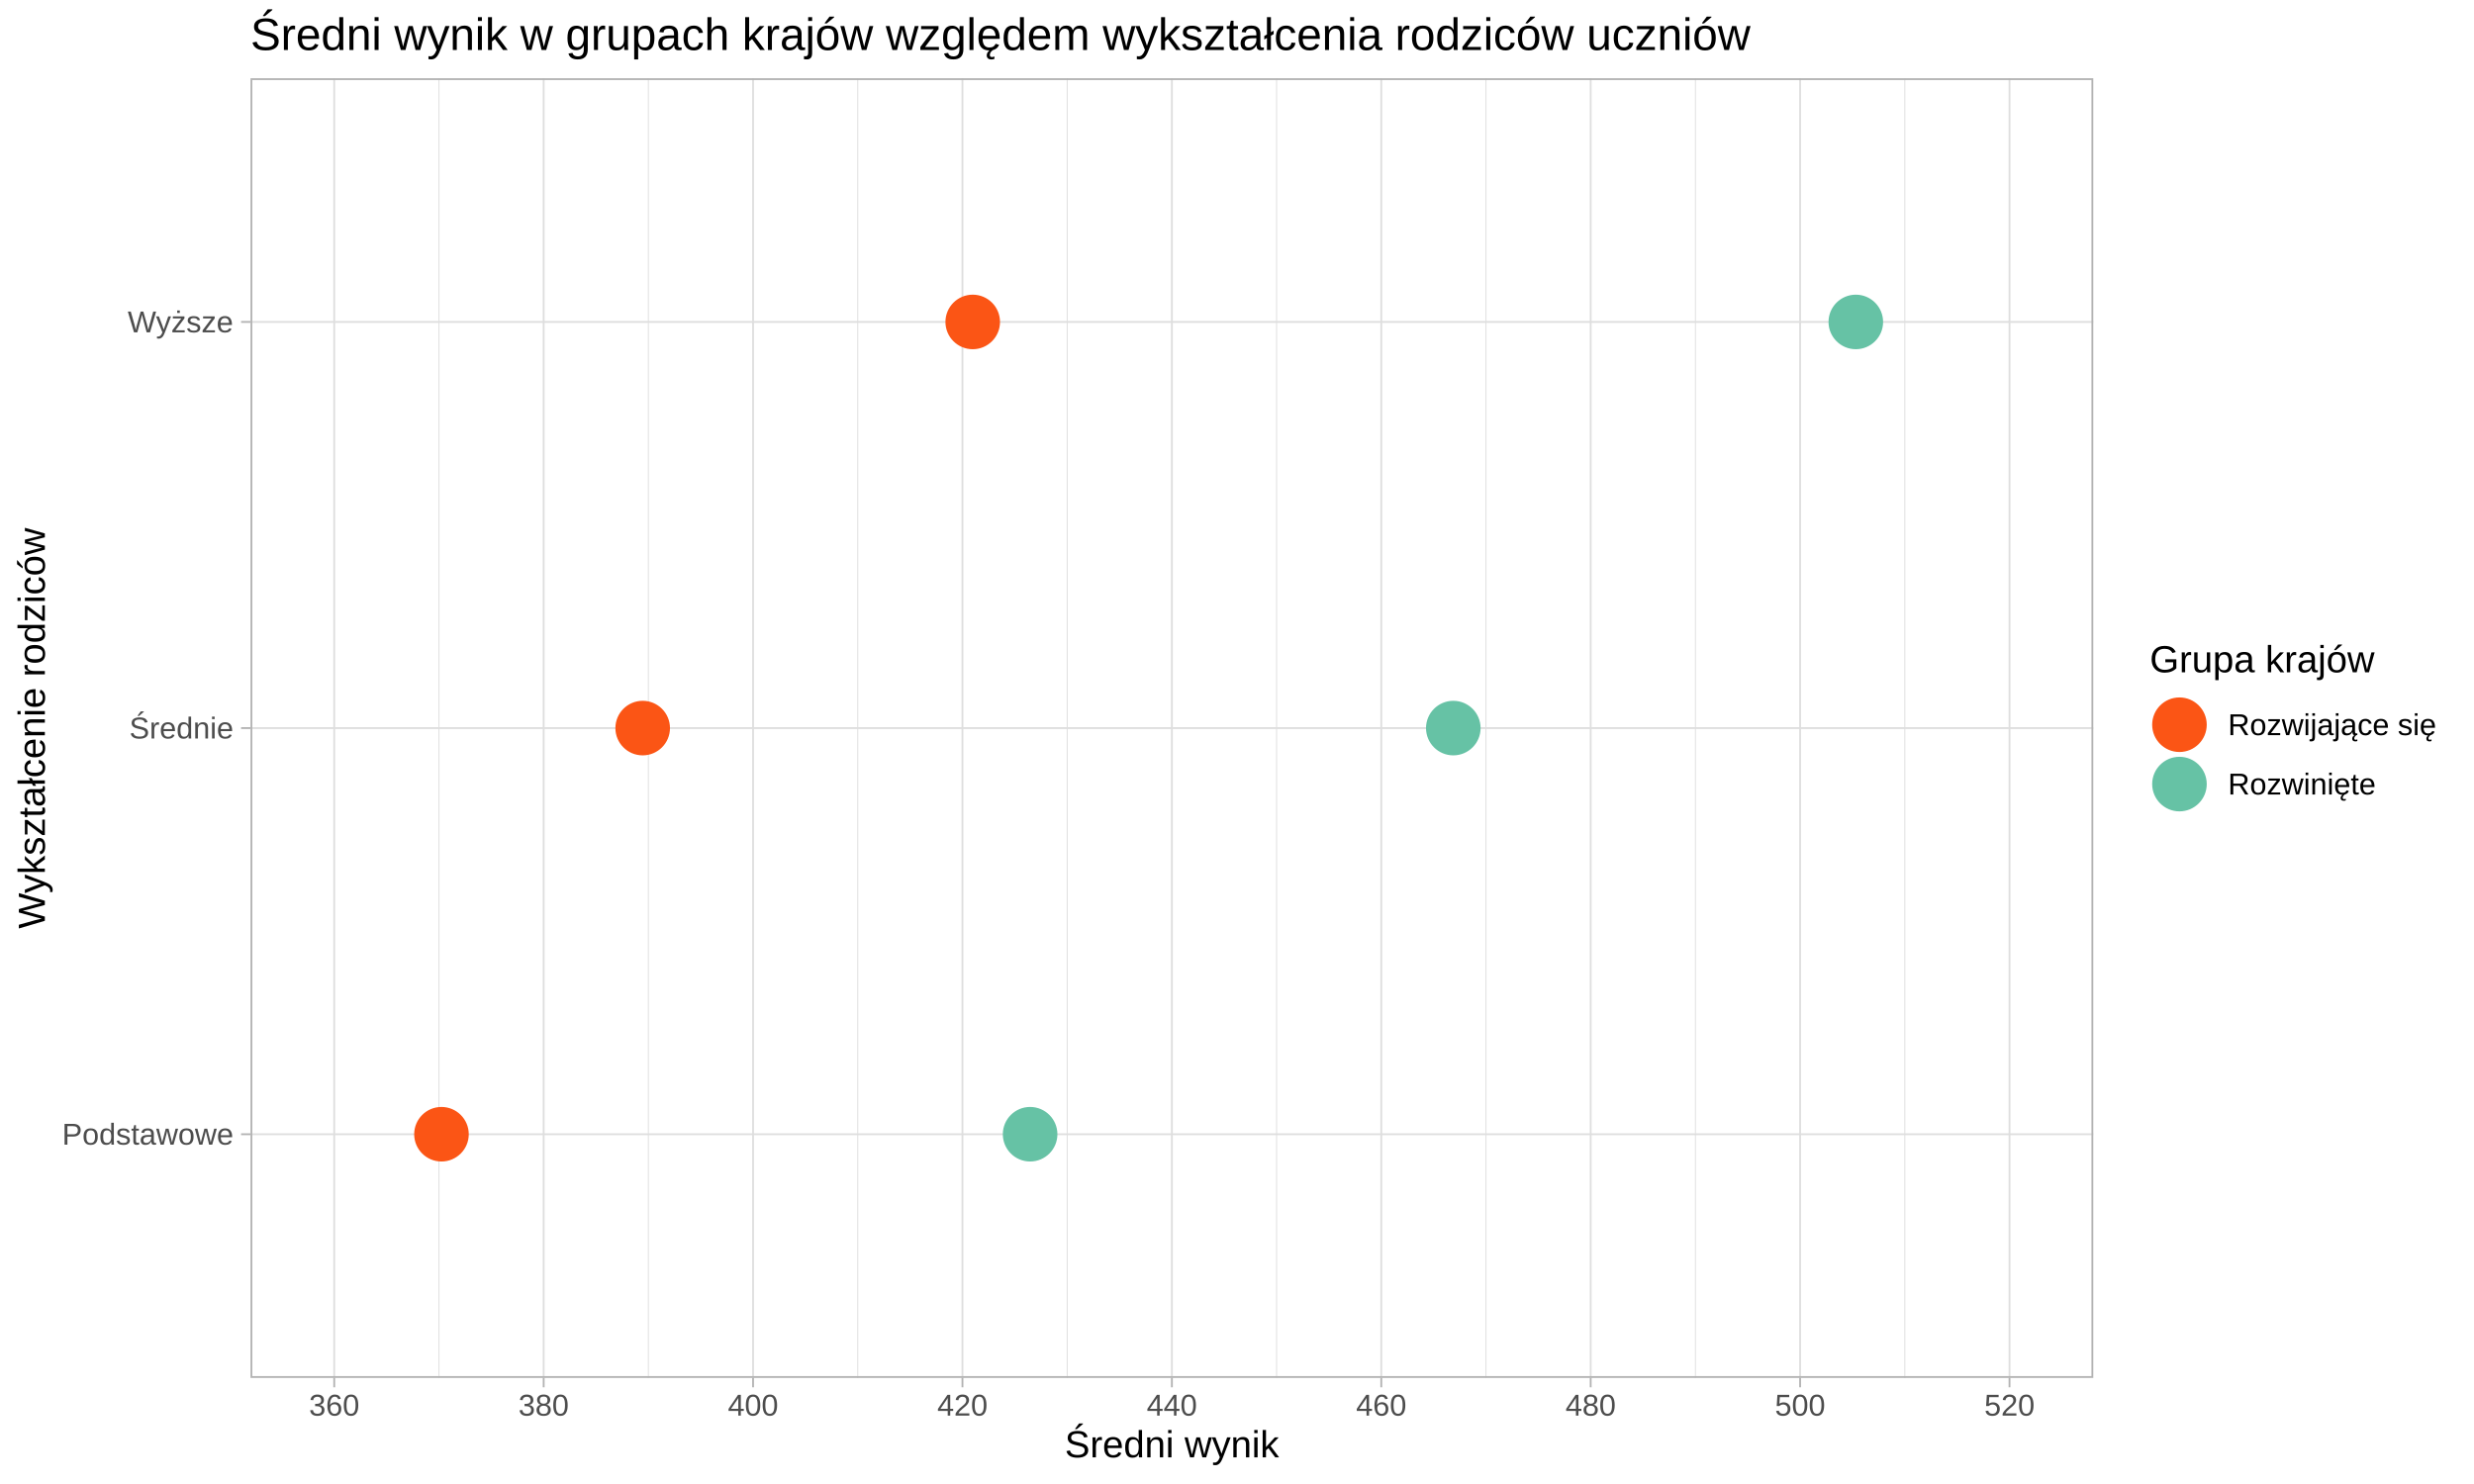
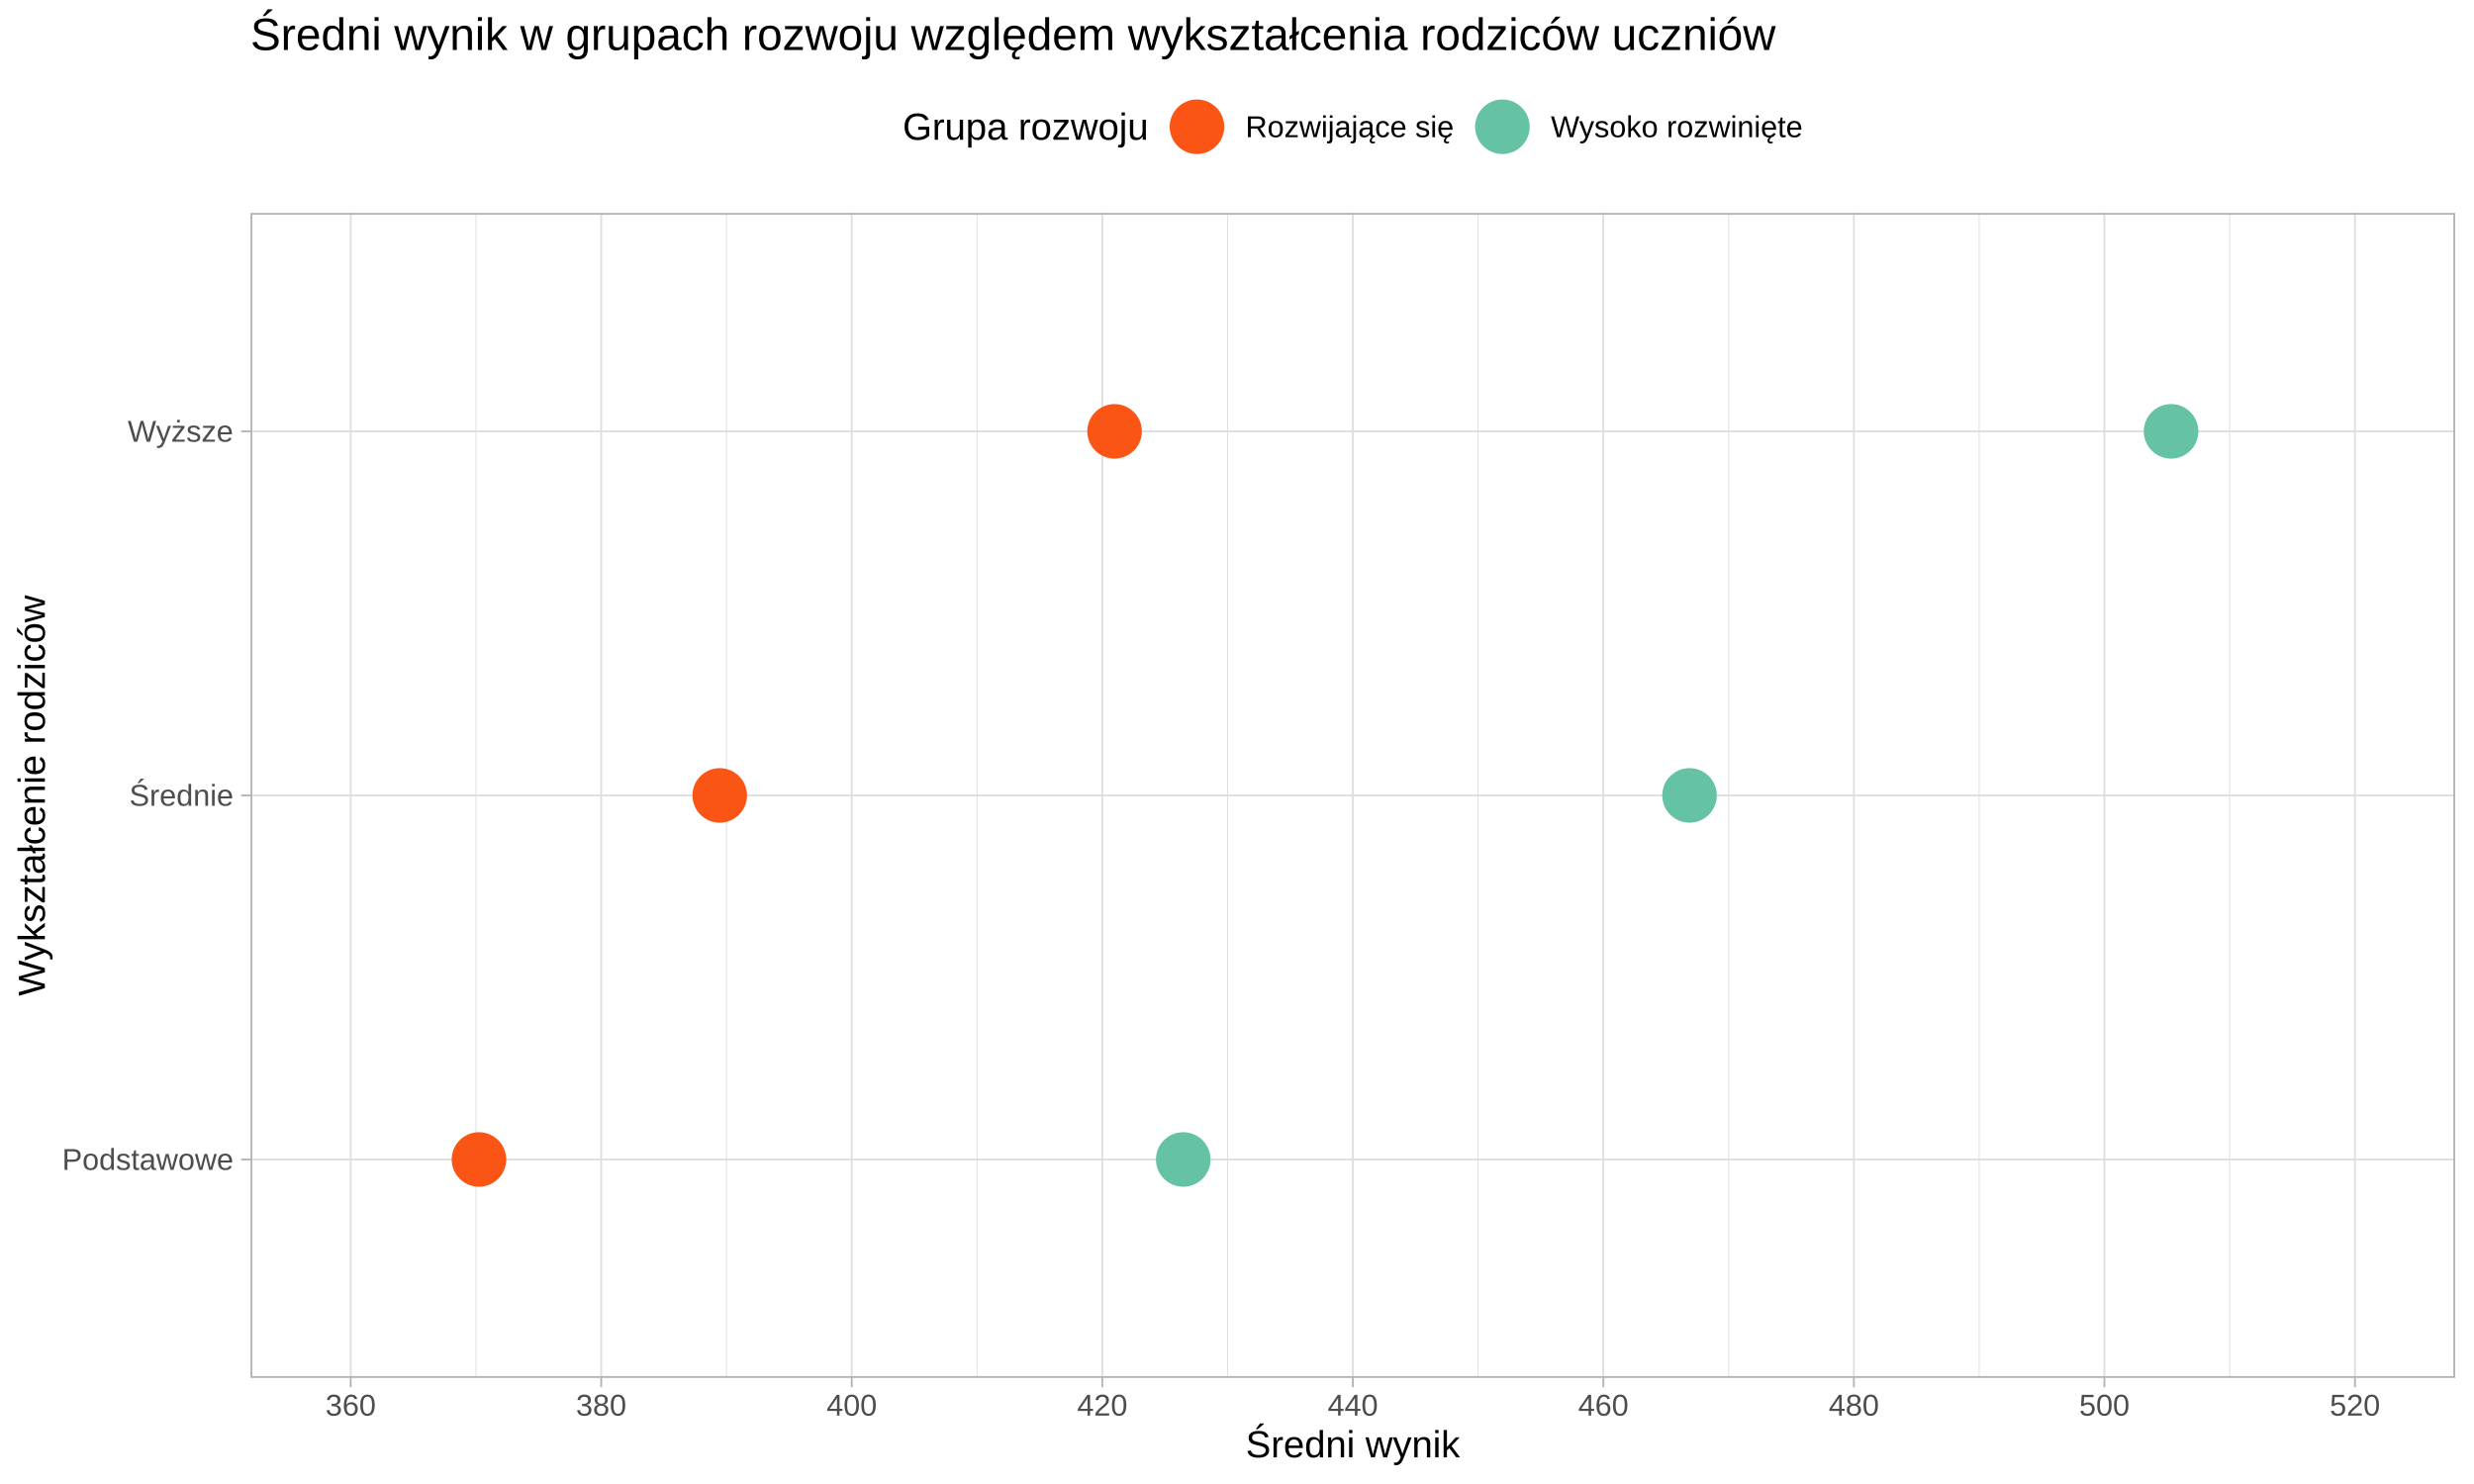
<svg xmlns="http://www.w3.org/2000/svg" viewBox="0 0 720.00 432.00">
  <defs>
    <style type="text/css">
    line, polyline, polygon, path, rect, circle {
      fill: none;
      stroke: #000000;
      stroke-linecap: round;
      stroke-linejoin: round;
      stroke-miterlimit: 10.00;
    }
  </style>
  </defs>
  <rect width="100%" height="100%" style="stroke: none; fill: #FFFFFF;" />
  <rect x="0.00" y="0.00" width="720.00" height="432.00" style="stroke-width: 1.07; stroke: #FFFFFF; fill: #FFFFFF;" />
  <defs>
-     <clipPath id="cpNzIuOTB8NjA5LjIwfDQwMS4xMnwyMi43OA==">
-       <rect x="72.90" y="22.78" width="536.30" height="378.34" />
+     <clipPath id="cpNzIuOTB8NzE0LjUyfDQwMS4xMnw2MS45OA==">
+       <rect x="72.90" y="61.98" width="641.62" height="339.14" />
    </clipPath>
  </defs>
-   <rect x="72.90" y="22.78" width="536.30" height="378.34" style="stroke-width: 1.07; stroke: none; fill: #FFFFFF;" clip-path="url(#cpNzIuOTB8NjA5LjIwfDQwMS4xMnwyMi43OA==)" />
-   <polyline points="127.75,401.12 127.75,22.78 " style="stroke-width: 0.27; stroke: #DEDEDE; stroke-linecap: butt;" clip-path="url(#cpNzIuOTB8NjA5LjIwfDQwMS4xMnwyMi43OA==)" />
-   <polyline points="188.69,401.12 188.69,22.78 " style="stroke-width: 0.27; stroke: #DEDEDE; stroke-linecap: butt;" clip-path="url(#cpNzIuOTB8NjA5LjIwfDQwMS4xMnwyMi43OA==)" />
-   <polyline points="249.63,401.12 249.63,22.78 " style="stroke-width: 0.27; stroke: #DEDEDE; stroke-linecap: butt;" clip-path="url(#cpNzIuOTB8NjA5LjIwfDQwMS4xMnwyMi43OA==)" />
-   <polyline points="310.58,401.12 310.58,22.78 " style="stroke-width: 0.27; stroke: #DEDEDE; stroke-linecap: butt;" clip-path="url(#cpNzIuOTB8NjA5LjIwfDQwMS4xMnwyMi43OA==)" />
-   <polyline points="371.52,401.12 371.52,22.78 " style="stroke-width: 0.27; stroke: #DEDEDE; stroke-linecap: butt;" clip-path="url(#cpNzIuOTB8NjA5LjIwfDQwMS4xMnwyMi43OA==)" />
-   <polyline points="432.46,401.12 432.46,22.78 " style="stroke-width: 0.27; stroke: #DEDEDE; stroke-linecap: butt;" clip-path="url(#cpNzIuOTB8NjA5LjIwfDQwMS4xMnwyMi43OA==)" />
-   <polyline points="493.41,401.12 493.41,22.78 " style="stroke-width: 0.27; stroke: #DEDEDE; stroke-linecap: butt;" clip-path="url(#cpNzIuOTB8NjA5LjIwfDQwMS4xMnwyMi43OA==)" />
-   <polyline points="554.35,401.12 554.35,22.78 " style="stroke-width: 0.27; stroke: #DEDEDE; stroke-linecap: butt;" clip-path="url(#cpNzIuOTB8NjA5LjIwfDQwMS4xMnwyMi43OA==)" />
-   <polyline points="72.90,330.18 609.20,330.18 " style="stroke-width: 0.53; stroke: #DEDEDE; stroke-linecap: butt;" clip-path="url(#cpNzIuOTB8NjA5LjIwfDQwMS4xMnwyMi43OA==)" />
-   <polyline points="72.90,211.95 609.20,211.95 " style="stroke-width: 0.53; stroke: #DEDEDE; stroke-linecap: butt;" clip-path="url(#cpNzIuOTB8NjA5LjIwfDQwMS4xMnwyMi43OA==)" />
-   <polyline points="72.90,93.72 609.20,93.72 " style="stroke-width: 0.53; stroke: #DEDEDE; stroke-linecap: butt;" clip-path="url(#cpNzIuOTB8NjA5LjIwfDQwMS4xMnwyMi43OA==)" />
-   <polyline points="97.27,401.12 97.27,22.78 " style="stroke-width: 0.53; stroke: #DEDEDE; stroke-linecap: butt;" clip-path="url(#cpNzIuOTB8NjA5LjIwfDQwMS4xMnwyMi43OA==)" />
-   <polyline points="158.22,401.12 158.22,22.78 " style="stroke-width: 0.53; stroke: #DEDEDE; stroke-linecap: butt;" clip-path="url(#cpNzIuOTB8NjA5LjIwfDQwMS4xMnwyMi43OA==)" />
-   <polyline points="219.16,401.12 219.16,22.78 " style="stroke-width: 0.53; stroke: #DEDEDE; stroke-linecap: butt;" clip-path="url(#cpNzIuOTB8NjA5LjIwfDQwMS4xMnwyMi43OA==)" />
-   <polyline points="280.10,401.12 280.10,22.78 " style="stroke-width: 0.53; stroke: #DEDEDE; stroke-linecap: butt;" clip-path="url(#cpNzIuOTB8NjA5LjIwfDQwMS4xMnwyMi43OA==)" />
-   <polyline points="341.05,401.12 341.05,22.78 " style="stroke-width: 0.53; stroke: #DEDEDE; stroke-linecap: butt;" clip-path="url(#cpNzIuOTB8NjA5LjIwfDQwMS4xMnwyMi43OA==)" />
-   <polyline points="401.99,401.12 401.99,22.78 " style="stroke-width: 0.53; stroke: #DEDEDE; stroke-linecap: butt;" clip-path="url(#cpNzIuOTB8NjA5LjIwfDQwMS4xMnwyMi43OA==)" />
-   <polyline points="462.93,401.12 462.93,22.78 " style="stroke-width: 0.53; stroke: #DEDEDE; stroke-linecap: butt;" clip-path="url(#cpNzIuOTB8NjA5LjIwfDQwMS4xMnwyMi43OA==)" />
-   <polyline points="523.88,401.12 523.88,22.78 " style="stroke-width: 0.53; stroke: #DEDEDE; stroke-linecap: butt;" clip-path="url(#cpNzIuOTB8NjA5LjIwfDQwMS4xMnwyMi43OA==)" />
-   <polyline points="584.82,401.12 584.82,22.78 " style="stroke-width: 0.53; stroke: #DEDEDE; stroke-linecap: butt;" clip-path="url(#cpNzIuOTB8NjA5LjIwfDQwMS4xMnwyMi43OA==)" />
-   <circle cx="128.48" cy="330.18" r="5.69pt" style="stroke-width: 0.71; stroke: #FB5515; fill: #FB5515;" clip-path="url(#cpNzIuOTB8NjA5LjIwfDQwMS4xMnwyMi43OA==)" />
-   <circle cx="187.04" cy="211.95" r="5.69pt" style="stroke-width: 0.71; stroke: #FB5515; fill: #FB5515;" clip-path="url(#cpNzIuOTB8NjA5LjIwfDQwMS4xMnwyMi43OA==)" />
-   <circle cx="283.09" cy="93.72" r="5.69pt" style="stroke-width: 0.71; stroke: #FB5515; fill: #FB5515;" clip-path="url(#cpNzIuOTB8NjA5LjIwfDQwMS4xMnwyMi43OA==)" />
-   <circle cx="299.79" cy="330.18" r="5.69pt" style="stroke-width: 0.71; stroke: #66C2A5; fill: #66C2A5;" clip-path="url(#cpNzIuOTB8NjA5LjIwfDQwMS4xMnwyMi43OA==)" />
-   <circle cx="422.95" cy="211.95" r="5.69pt" style="stroke-width: 0.71; stroke: #66C2A5; fill: #66C2A5;" clip-path="url(#cpNzIuOTB8NjA5LjIwfDQwMS4xMnwyMi43OA==)" />
-   <circle cx="540.09" cy="93.72" r="5.69pt" style="stroke-width: 0.71; stroke: #66C2A5; fill: #66C2A5;" clip-path="url(#cpNzIuOTB8NjA5LjIwfDQwMS4xMnwyMi43OA==)" />
-   <rect x="72.90" y="22.78" width="536.30" height="378.34" style="stroke-width: 1.07; stroke: #B3B3B3;" clip-path="url(#cpNzIuOTB8NjA5LjIwfDQwMS4xMnwyMi43OA==)" />
+   <rect x="72.90" y="61.98" width="641.62" height="339.14" style="stroke-width: 1.07; stroke: none; fill: #FFFFFF;" clip-path="url(#cpNzIuOTB8NzE0LjUyfDQwMS4xMnw2MS45OA==)" />
+   <polyline points="138.52,401.12 138.52,61.98 " style="stroke-width: 0.27; stroke: #DEDEDE; stroke-linecap: butt;" clip-path="url(#cpNzIuOTB8NzE0LjUyfDQwMS4xMnw2MS45OA==)" />
+   <polyline points="211.43,401.12 211.43,61.98 " style="stroke-width: 0.27; stroke: #DEDEDE; stroke-linecap: butt;" clip-path="url(#cpNzIuOTB8NzE0LjUyfDQwMS4xMnw2MS45OA==)" />
+   <polyline points="284.34,401.12 284.34,61.98 " style="stroke-width: 0.27; stroke: #DEDEDE; stroke-linecap: butt;" clip-path="url(#cpNzIuOTB8NzE0LjUyfDQwMS4xMnw2MS45OA==)" />
+   <polyline points="357.25,401.12 357.25,61.98 " style="stroke-width: 0.27; stroke: #DEDEDE; stroke-linecap: butt;" clip-path="url(#cpNzIuOTB8NzE0LjUyfDQwMS4xMnw2MS45OA==)" />
+   <polyline points="430.16,401.12 430.16,61.98 " style="stroke-width: 0.27; stroke: #DEDEDE; stroke-linecap: butt;" clip-path="url(#cpNzIuOTB8NzE0LjUyfDQwMS4xMnw2MS45OA==)" />
+   <polyline points="503.08,401.12 503.08,61.98 " style="stroke-width: 0.27; stroke: #DEDEDE; stroke-linecap: butt;" clip-path="url(#cpNzIuOTB8NzE0LjUyfDQwMS4xMnw2MS45OA==)" />
+   <polyline points="575.99,401.12 575.99,61.98 " style="stroke-width: 0.27; stroke: #DEDEDE; stroke-linecap: butt;" clip-path="url(#cpNzIuOTB8NzE0LjUyfDQwMS4xMnw2MS45OA==)" />
+   <polyline points="648.90,401.12 648.90,61.98 " style="stroke-width: 0.27; stroke: #DEDEDE; stroke-linecap: butt;" clip-path="url(#cpNzIuOTB8NzE0LjUyfDQwMS4xMnw2MS45OA==)" />
+   <polyline points="72.90,337.53 714.52,337.53 " style="stroke-width: 0.53; stroke: #DEDEDE; stroke-linecap: butt;" clip-path="url(#cpNzIuOTB8NzE0LjUyfDQwMS4xMnw2MS45OA==)" />
+   <polyline points="72.90,231.55 714.52,231.55 " style="stroke-width: 0.53; stroke: #DEDEDE; stroke-linecap: butt;" clip-path="url(#cpNzIuOTB8NzE0LjUyfDQwMS4xMnw2MS45OA==)" />
+   <polyline points="72.90,125.57 714.52,125.57 " style="stroke-width: 0.53; stroke: #DEDEDE; stroke-linecap: butt;" clip-path="url(#cpNzIuOTB8NzE0LjUyfDQwMS4xMnw2MS45OA==)" />
+   <polyline points="102.06,401.12 102.06,61.98 " style="stroke-width: 0.53; stroke: #DEDEDE; stroke-linecap: butt;" clip-path="url(#cpNzIuOTB8NzE0LjUyfDQwMS4xMnw2MS45OA==)" />
+   <polyline points="174.97,401.12 174.97,61.98 " style="stroke-width: 0.53; stroke: #DEDEDE; stroke-linecap: butt;" clip-path="url(#cpNzIuOTB8NzE0LjUyfDQwMS4xMnw2MS45OA==)" />
+   <polyline points="247.88,401.12 247.88,61.98 " style="stroke-width: 0.53; stroke: #DEDEDE; stroke-linecap: butt;" clip-path="url(#cpNzIuOTB8NzE0LjUyfDQwMS4xMnw2MS45OA==)" />
+   <polyline points="320.80,401.12 320.80,61.98 " style="stroke-width: 0.53; stroke: #DEDEDE; stroke-linecap: butt;" clip-path="url(#cpNzIuOTB8NzE0LjUyfDQwMS4xMnw2MS45OA==)" />
+   <polyline points="393.71,401.12 393.71,61.98 " style="stroke-width: 0.53; stroke: #DEDEDE; stroke-linecap: butt;" clip-path="url(#cpNzIuOTB8NzE0LjUyfDQwMS4xMnw2MS45OA==)" />
+   <polyline points="466.62,401.12 466.62,61.98 " style="stroke-width: 0.53; stroke: #DEDEDE; stroke-linecap: butt;" clip-path="url(#cpNzIuOTB8NzE0LjUyfDQwMS4xMnw2MS45OA==)" />
+   <polyline points="539.53,401.12 539.53,61.98 " style="stroke-width: 0.53; stroke: #DEDEDE; stroke-linecap: butt;" clip-path="url(#cpNzIuOTB8NzE0LjUyfDQwMS4xMnw2MS45OA==)" />
+   <polyline points="612.44,401.12 612.44,61.98 " style="stroke-width: 0.53; stroke: #DEDEDE; stroke-linecap: butt;" clip-path="url(#cpNzIuOTB8NzE0LjUyfDQwMS4xMnw2MS45OA==)" />
+   <polyline points="685.36,401.12 685.36,61.98 " style="stroke-width: 0.53; stroke: #DEDEDE; stroke-linecap: butt;" clip-path="url(#cpNzIuOTB8NzE0LjUyfDQwMS4xMnw2MS45OA==)" />
+   <circle cx="139.39" cy="337.53" r="5.69pt" style="stroke-width: 0.71; stroke: #FB5515; fill: #FB5515;" clip-path="url(#cpNzIuOTB8NzE0LjUyfDQwMS4xMnw2MS45OA==)" />
+   <circle cx="209.46" cy="231.55" r="5.69pt" style="stroke-width: 0.71; stroke: #FB5515; fill: #FB5515;" clip-path="url(#cpNzIuOTB8NzE0LjUyfDQwMS4xMnw2MS45OA==)" />
+   <circle cx="324.37" cy="125.57" r="5.69pt" style="stroke-width: 0.71; stroke: #FB5515; fill: #FB5515;" clip-path="url(#cpNzIuOTB8NzE0LjUyfDQwMS4xMnw2MS45OA==)" />
+   <circle cx="344.35" cy="337.53" r="5.69pt" style="stroke-width: 0.71; stroke: #66C2A5; fill: #66C2A5;" clip-path="url(#cpNzIuOTB8NzE0LjUyfDQwMS4xMnw2MS45OA==)" />
+   <circle cx="491.70" cy="231.55" r="5.69pt" style="stroke-width: 0.71; stroke: #66C2A5; fill: #66C2A5;" clip-path="url(#cpNzIuOTB8NzE0LjUyfDQwMS4xMnw2MS45OA==)" />
+   <circle cx="631.84" cy="125.57" r="5.69pt" style="stroke-width: 0.71; stroke: #66C2A5; fill: #66C2A5;" clip-path="url(#cpNzIuOTB8NzE0LjUyfDQwMS4xMnw2MS45OA==)" />
+   <rect x="72.90" y="61.98" width="641.62" height="339.14" style="stroke-width: 1.07; stroke: #B3B3B3;" clip-path="url(#cpNzIuOTB8NzE0LjUyfDQwMS4xMnw2MS45OA==)" />
  <defs>
    <clipPath id="cpMC4wMHw3MjAuMDB8NDMyLjAwfDAuMDA=">
      <rect x="0.00" y="0.00" width="720.00" height="432.00" />
    </clipPath>
  </defs>
  <g clip-path="url(#cpMC4wMHw3MjAuMDB8NDMyLjAwfDAuMDA=)">
-     <text x="18.07" y="333.21" style="font-size: 8.80px; fill: #4D4D4D; font-family: Liberation Sans;" textLength="49.90px" lengthAdjust="spacingAndGlyphs">Podstawowe</text>
+     <text x="18.07" y="340.56" style="font-size: 8.80px; fill: #4D4D4D; font-family: Liberation Sans;" textLength="49.90px" lengthAdjust="spacingAndGlyphs">Podstawowe</text>
  </g>
  <g clip-path="url(#cpMC4wMHw3MjAuMDB8NDMyLjAwfDAuMDA=)">
-     <text x="37.63" y="214.98" style="font-size: 8.80px; fill: #4D4D4D; font-family: Liberation Sans;" textLength="30.33px" lengthAdjust="spacingAndGlyphs">Średnie</text>
+     <text x="37.63" y="234.57" style="font-size: 8.80px; fill: #4D4D4D; font-family: Liberation Sans;" textLength="30.33px" lengthAdjust="spacingAndGlyphs">Średnie</text>
  </g>
  <g clip-path="url(#cpMC4wMHw3MjAuMDB8NDMyLjAwfDAuMDA=)">
-     <text x="37.17" y="96.75" style="font-size: 8.80px; fill: #4D4D4D; font-family: Liberation Sans;" textLength="30.80px" lengthAdjust="spacingAndGlyphs">Wyższe</text>
+     <text x="37.17" y="128.59" style="font-size: 8.80px; fill: #4D4D4D; font-family: Liberation Sans;" textLength="30.80px" lengthAdjust="spacingAndGlyphs">Wyższe</text>
  </g>
-   <polyline points="70.16,330.18 72.90,330.18 " style="stroke-width: 0.53; stroke: #B3B3B3; stroke-linecap: butt;" clip-path="url(#cpMC4wMHw3MjAuMDB8NDMyLjAwfDAuMDA=)" />
-   <polyline points="70.16,211.95 72.90,211.95 " style="stroke-width: 0.53; stroke: #B3B3B3; stroke-linecap: butt;" clip-path="url(#cpMC4wMHw3MjAuMDB8NDMyLjAwfDAuMDA=)" />
-   <polyline points="70.16,93.72 72.90,93.72 " style="stroke-width: 0.53; stroke: #B3B3B3; stroke-linecap: butt;" clip-path="url(#cpMC4wMHw3MjAuMDB8NDMyLjAwfDAuMDA=)" />
-   <polyline points="97.27,403.86 97.27,401.12 " style="stroke-width: 0.53; stroke: #B3B3B3; stroke-linecap: butt;" clip-path="url(#cpMC4wMHw3MjAuMDB8NDMyLjAwfDAuMDA=)" />
-   <polyline points="158.22,403.86 158.22,401.12 " style="stroke-width: 0.53; stroke: #B3B3B3; stroke-linecap: butt;" clip-path="url(#cpMC4wMHw3MjAuMDB8NDMyLjAwfDAuMDA=)" />
-   <polyline points="219.16,403.86 219.16,401.12 " style="stroke-width: 0.53; stroke: #B3B3B3; stroke-linecap: butt;" clip-path="url(#cpMC4wMHw3MjAuMDB8NDMyLjAwfDAuMDA=)" />
-   <polyline points="280.10,403.86 280.10,401.12 " style="stroke-width: 0.53; stroke: #B3B3B3; stroke-linecap: butt;" clip-path="url(#cpMC4wMHw3MjAuMDB8NDMyLjAwfDAuMDA=)" />
-   <polyline points="341.05,403.86 341.05,401.12 " style="stroke-width: 0.53; stroke: #B3B3B3; stroke-linecap: butt;" clip-path="url(#cpMC4wMHw3MjAuMDB8NDMyLjAwfDAuMDA=)" />
-   <polyline points="401.99,403.86 401.99,401.12 " style="stroke-width: 0.53; stroke: #B3B3B3; stroke-linecap: butt;" clip-path="url(#cpMC4wMHw3MjAuMDB8NDMyLjAwfDAuMDA=)" />
-   <polyline points="462.93,403.86 462.93,401.12 " style="stroke-width: 0.53; stroke: #B3B3B3; stroke-linecap: butt;" clip-path="url(#cpMC4wMHw3MjAuMDB8NDMyLjAwfDAuMDA=)" />
-   <polyline points="523.88,403.86 523.88,401.12 " style="stroke-width: 0.53; stroke: #B3B3B3; stroke-linecap: butt;" clip-path="url(#cpMC4wMHw3MjAuMDB8NDMyLjAwfDAuMDA=)" />
-   <polyline points="584.82,403.86 584.82,401.12 " style="stroke-width: 0.53; stroke: #B3B3B3; stroke-linecap: butt;" clip-path="url(#cpMC4wMHw3MjAuMDB8NDMyLjAwfDAuMDA=)" />
+   <polyline points="70.16,337.53 72.90,337.53 " style="stroke-width: 0.53; stroke: #B3B3B3; stroke-linecap: butt;" clip-path="url(#cpMC4wMHw3MjAuMDB8NDMyLjAwfDAuMDA=)" />
+   <polyline points="70.16,231.55 72.90,231.55 " style="stroke-width: 0.53; stroke: #B3B3B3; stroke-linecap: butt;" clip-path="url(#cpMC4wMHw3MjAuMDB8NDMyLjAwfDAuMDA=)" />
+   <polyline points="70.16,125.57 72.90,125.57 " style="stroke-width: 0.53; stroke: #B3B3B3; stroke-linecap: butt;" clip-path="url(#cpMC4wMHw3MjAuMDB8NDMyLjAwfDAuMDA=)" />
+   <polyline points="102.06,403.86 102.06,401.12 " style="stroke-width: 0.53; stroke: #B3B3B3; stroke-linecap: butt;" clip-path="url(#cpMC4wMHw3MjAuMDB8NDMyLjAwfDAuMDA=)" />
+   <polyline points="174.97,403.86 174.97,401.12 " style="stroke-width: 0.53; stroke: #B3B3B3; stroke-linecap: butt;" clip-path="url(#cpMC4wMHw3MjAuMDB8NDMyLjAwfDAuMDA=)" />
+   <polyline points="247.88,403.86 247.88,401.12 " style="stroke-width: 0.53; stroke: #B3B3B3; stroke-linecap: butt;" clip-path="url(#cpMC4wMHw3MjAuMDB8NDMyLjAwfDAuMDA=)" />
+   <polyline points="320.80,403.86 320.80,401.12 " style="stroke-width: 0.53; stroke: #B3B3B3; stroke-linecap: butt;" clip-path="url(#cpMC4wMHw3MjAuMDB8NDMyLjAwfDAuMDA=)" />
+   <polyline points="393.71,403.86 393.71,401.12 " style="stroke-width: 0.53; stroke: #B3B3B3; stroke-linecap: butt;" clip-path="url(#cpMC4wMHw3MjAuMDB8NDMyLjAwfDAuMDA=)" />
+   <polyline points="466.62,403.86 466.62,401.12 " style="stroke-width: 0.53; stroke: #B3B3B3; stroke-linecap: butt;" clip-path="url(#cpMC4wMHw3MjAuMDB8NDMyLjAwfDAuMDA=)" />
+   <polyline points="539.53,403.86 539.53,401.12 " style="stroke-width: 0.53; stroke: #B3B3B3; stroke-linecap: butt;" clip-path="url(#cpMC4wMHw3MjAuMDB8NDMyLjAwfDAuMDA=)" />
+   <polyline points="612.44,403.86 612.44,401.12 " style="stroke-width: 0.53; stroke: #B3B3B3; stroke-linecap: butt;" clip-path="url(#cpMC4wMHw3MjAuMDB8NDMyLjAwfDAuMDA=)" />
+   <polyline points="685.36,403.86 685.36,401.12 " style="stroke-width: 0.53; stroke: #B3B3B3; stroke-linecap: butt;" clip-path="url(#cpMC4wMHw3MjAuMDB8NDMyLjAwfDAuMDA=)" />
  <g clip-path="url(#cpMC4wMHw3MjAuMDB8NDMyLjAwfDAuMDA=)">
-     <text x="89.93" y="412.10" style="font-size: 8.80px; fill: #4D4D4D; font-family: Liberation Sans;" textLength="14.68px" lengthAdjust="spacingAndGlyphs">360</text>
+     <text x="94.72" y="412.10" style="font-size: 8.80px; fill: #4D4D4D; font-family: Liberation Sans;" textLength="14.68px" lengthAdjust="spacingAndGlyphs">360</text>
  </g>
  <g clip-path="url(#cpMC4wMHw3MjAuMDB8NDMyLjAwfDAuMDA=)">
-     <text x="150.88" y="412.10" style="font-size: 8.80px; fill: #4D4D4D; font-family: Liberation Sans;" textLength="14.68px" lengthAdjust="spacingAndGlyphs">380</text>
+     <text x="167.63" y="412.10" style="font-size: 8.80px; fill: #4D4D4D; font-family: Liberation Sans;" textLength="14.68px" lengthAdjust="spacingAndGlyphs">380</text>
  </g>
  <g clip-path="url(#cpMC4wMHw3MjAuMDB8NDMyLjAwfDAuMDA=)">
-     <text x="211.82" y="412.10" style="font-size: 8.80px; fill: #4D4D4D; font-family: Liberation Sans;" textLength="14.68px" lengthAdjust="spacingAndGlyphs">400</text>
+     <text x="240.54" y="412.10" style="font-size: 8.80px; fill: #4D4D4D; font-family: Liberation Sans;" textLength="14.68px" lengthAdjust="spacingAndGlyphs">400</text>
  </g>
  <g clip-path="url(#cpMC4wMHw3MjAuMDB8NDMyLjAwfDAuMDA=)">
-     <text x="272.76" y="412.10" style="font-size: 8.80px; fill: #4D4D4D; font-family: Liberation Sans;" textLength="14.68px" lengthAdjust="spacingAndGlyphs">420</text>
+     <text x="313.46" y="412.10" style="font-size: 8.80px; fill: #4D4D4D; font-family: Liberation Sans;" textLength="14.68px" lengthAdjust="spacingAndGlyphs">420</text>
  </g>
  <g clip-path="url(#cpMC4wMHw3MjAuMDB8NDMyLjAwfDAuMDA=)">
-     <text x="333.71" y="412.10" style="font-size: 8.80px; fill: #4D4D4D; font-family: Liberation Sans;" textLength="14.68px" lengthAdjust="spacingAndGlyphs">440</text>
+     <text x="386.37" y="412.10" style="font-size: 8.80px; fill: #4D4D4D; font-family: Liberation Sans;" textLength="14.68px" lengthAdjust="spacingAndGlyphs">440</text>
  </g>
  <g clip-path="url(#cpMC4wMHw3MjAuMDB8NDMyLjAwfDAuMDA=)">
-     <text x="394.65" y="412.10" style="font-size: 8.80px; fill: #4D4D4D; font-family: Liberation Sans;" textLength="14.68px" lengthAdjust="spacingAndGlyphs">460</text>
+     <text x="459.28" y="412.10" style="font-size: 8.80px; fill: #4D4D4D; font-family: Liberation Sans;" textLength="14.68px" lengthAdjust="spacingAndGlyphs">460</text>
  </g>
  <g clip-path="url(#cpMC4wMHw3MjAuMDB8NDMyLjAwfDAuMDA=)">
-     <text x="455.59" y="412.10" style="font-size: 8.80px; fill: #4D4D4D; font-family: Liberation Sans;" textLength="14.68px" lengthAdjust="spacingAndGlyphs">480</text>
+     <text x="532.19" y="412.10" style="font-size: 8.80px; fill: #4D4D4D; font-family: Liberation Sans;" textLength="14.68px" lengthAdjust="spacingAndGlyphs">480</text>
  </g>
  <g clip-path="url(#cpMC4wMHw3MjAuMDB8NDMyLjAwfDAuMDA=)">
-     <text x="516.54" y="412.10" style="font-size: 8.80px; fill: #4D4D4D; font-family: Liberation Sans;" textLength="14.68px" lengthAdjust="spacingAndGlyphs">500</text>
+     <text x="605.10" y="412.10" style="font-size: 8.80px; fill: #4D4D4D; font-family: Liberation Sans;" textLength="14.68px" lengthAdjust="spacingAndGlyphs">500</text>
  </g>
  <g clip-path="url(#cpMC4wMHw3MjAuMDB8NDMyLjAwfDAuMDA=)">
-     <text x="577.48" y="412.10" style="font-size: 8.80px; fill: #4D4D4D; font-family: Liberation Sans;" textLength="14.68px" lengthAdjust="spacingAndGlyphs">520</text>
+     <text x="678.01" y="412.10" style="font-size: 8.80px; fill: #4D4D4D; font-family: Liberation Sans;" textLength="14.68px" lengthAdjust="spacingAndGlyphs">520</text>
  </g>
  <g clip-path="url(#cpMC4wMHw3MjAuMDB8NDMyLjAwfDAuMDA=)">
-     <text x="309.87" y="424.24" style="font-size: 11.00px; font-family: Liberation Sans;" textLength="62.36px" lengthAdjust="spacingAndGlyphs">Średni wynik</text>
+     <text x="362.53" y="424.24" style="font-size: 11.00px; font-family: Liberation Sans;" textLength="62.36px" lengthAdjust="spacingAndGlyphs">Średni wynik</text>
  </g>
  <g clip-path="url(#cpMC4wMHw3MjAuMDB8NDMyLjAwfDAuMDA=)">
-     <text transform="translate(13.05,270.33) rotate(-90)" style="font-size: 11.00px; font-family: Liberation Sans;" textLength="116.76px" lengthAdjust="spacingAndGlyphs">Wykształcenie rodziców</text>
+     <text transform="translate(13.05,289.93) rotate(-90)" style="font-size: 11.00px; font-family: Liberation Sans;" textLength="116.76px" lengthAdjust="spacingAndGlyphs">Wykształcenie rodziców</text>
  </g>
-   <rect x="620.16" y="181.52" width="94.36" height="60.85" style="stroke-width: 1.07; stroke: none; fill: #FFFFFF;" clip-path="url(#cpMC4wMHw3MjAuMDB8NDMyLjAwfDAuMDA=)" />
+   <rect x="257.22" y="22.78" width="272.97" height="28.24" style="stroke-width: 1.07; stroke: none; fill: #FFFFFF;" clip-path="url(#cpMC4wMHw3MjAuMDB8NDMyLjAwfDAuMDA=)" />
  <g clip-path="url(#cpMC4wMHw3MjAuMDB8NDMyLjAwfDAuMDA=)">
-     <text x="625.64" y="195.71" style="font-size: 11.00px; font-family: Liberation Sans;" textLength="65.41px" lengthAdjust="spacingAndGlyphs">Grupa krajów</text>
+     <text x="262.70" y="40.68" style="font-size: 11.00px; font-family: Liberation Sans;" textLength="71.53px" lengthAdjust="spacingAndGlyphs">Grupa rozwoju</text>
  </g>
-   <rect x="625.64" y="202.33" width="17.28" height="17.28" style="stroke-width: 1.07; stroke: none; fill: #FFFFFF;" clip-path="url(#cpMC4wMHw3MjAuMDB8NDMyLjAwfDAuMDA=)" />
-   <circle cx="634.28" cy="210.97" r="5.69pt" style="stroke-width: 0.71; stroke: #FB5515; fill: #FB5515;" clip-path="url(#cpMC4wMHw3MjAuMDB8NDMyLjAwfDAuMDA=)" />
-   <rect x="625.64" y="219.61" width="17.28" height="17.28" style="stroke-width: 1.07; stroke: none; fill: #FFFFFF;" clip-path="url(#cpMC4wMHw3MjAuMDB8NDMyLjAwfDAuMDA=)" />
-   <circle cx="634.28" cy="228.25" r="5.69pt" style="stroke-width: 0.71; stroke: #66C2A5; fill: #66C2A5;" clip-path="url(#cpMC4wMHw3MjAuMDB8NDMyLjAwfDAuMDA=)" />
+   <rect x="339.71" y="28.26" width="17.28" height="17.28" style="stroke-width: 1.07; stroke: none; fill: #FFFFFF;" clip-path="url(#cpMC4wMHw3MjAuMDB8NDMyLjAwfDAuMDA=)" />
+   <circle cx="348.35" cy="36.90" r="5.69pt" style="stroke-width: 0.71; stroke: #FB5515; fill: #FB5515;" clip-path="url(#cpMC4wMHw3MjAuMDB8NDMyLjAwfDAuMDA=)" />
+   <rect x="428.60" y="28.26" width="17.28" height="17.28" style="stroke-width: 1.07; stroke: none; fill: #FFFFFF;" clip-path="url(#cpMC4wMHw3MjAuMDB8NDMyLjAwfDAuMDA=)" />
+   <circle cx="437.24" cy="36.90" r="5.69pt" style="stroke-width: 0.71; stroke: #66C2A5; fill: #66C2A5;" clip-path="url(#cpMC4wMHw3MjAuMDB8NDMyLjAwfDAuMDA=)" />
  <g clip-path="url(#cpMC4wMHw3MjAuMDB8NDMyLjAwfDAuMDA=)">
-     <text x="648.40" y="214.00" style="font-size: 8.80px; font-family: Liberation Sans;" textLength="60.65px" lengthAdjust="spacingAndGlyphs">Rozwijające się</text>
+     <text x="362.47" y="39.93" style="font-size: 8.80px; font-family: Liberation Sans;" textLength="60.65px" lengthAdjust="spacingAndGlyphs">Rozwijające się</text>
  </g>
  <g clip-path="url(#cpMC4wMHw3MjAuMDB8NDMyLjAwfDAuMDA=)">
-     <text x="648.40" y="231.28" style="font-size: 8.80px; font-family: Liberation Sans;" textLength="43.04px" lengthAdjust="spacingAndGlyphs">Rozwinięte</text>
+     <text x="451.36" y="39.93" style="font-size: 8.80px; font-family: Liberation Sans;" textLength="73.36px" lengthAdjust="spacingAndGlyphs">Wysoko rozwinięte</text>
  </g>
  <g clip-path="url(#cpMC4wMHw3MjAuMDB8NDMyLjAwfDAuMDA=)">
-     <text x="72.90" y="14.56" style="font-size: 13.20px; font-family: Liberation Sans;" textLength="436.51px" lengthAdjust="spacingAndGlyphs">Średni wynik w grupach krajów względem wykształcenia rodziców uczniów</text>
+     <text x="72.90" y="14.56" style="font-size: 13.20px; font-family: Liberation Sans;" textLength="443.85px" lengthAdjust="spacingAndGlyphs">Średni wynik w grupach rozwoju względem wykształcenia rodziców uczniów</text>
  </g>
</svg>
